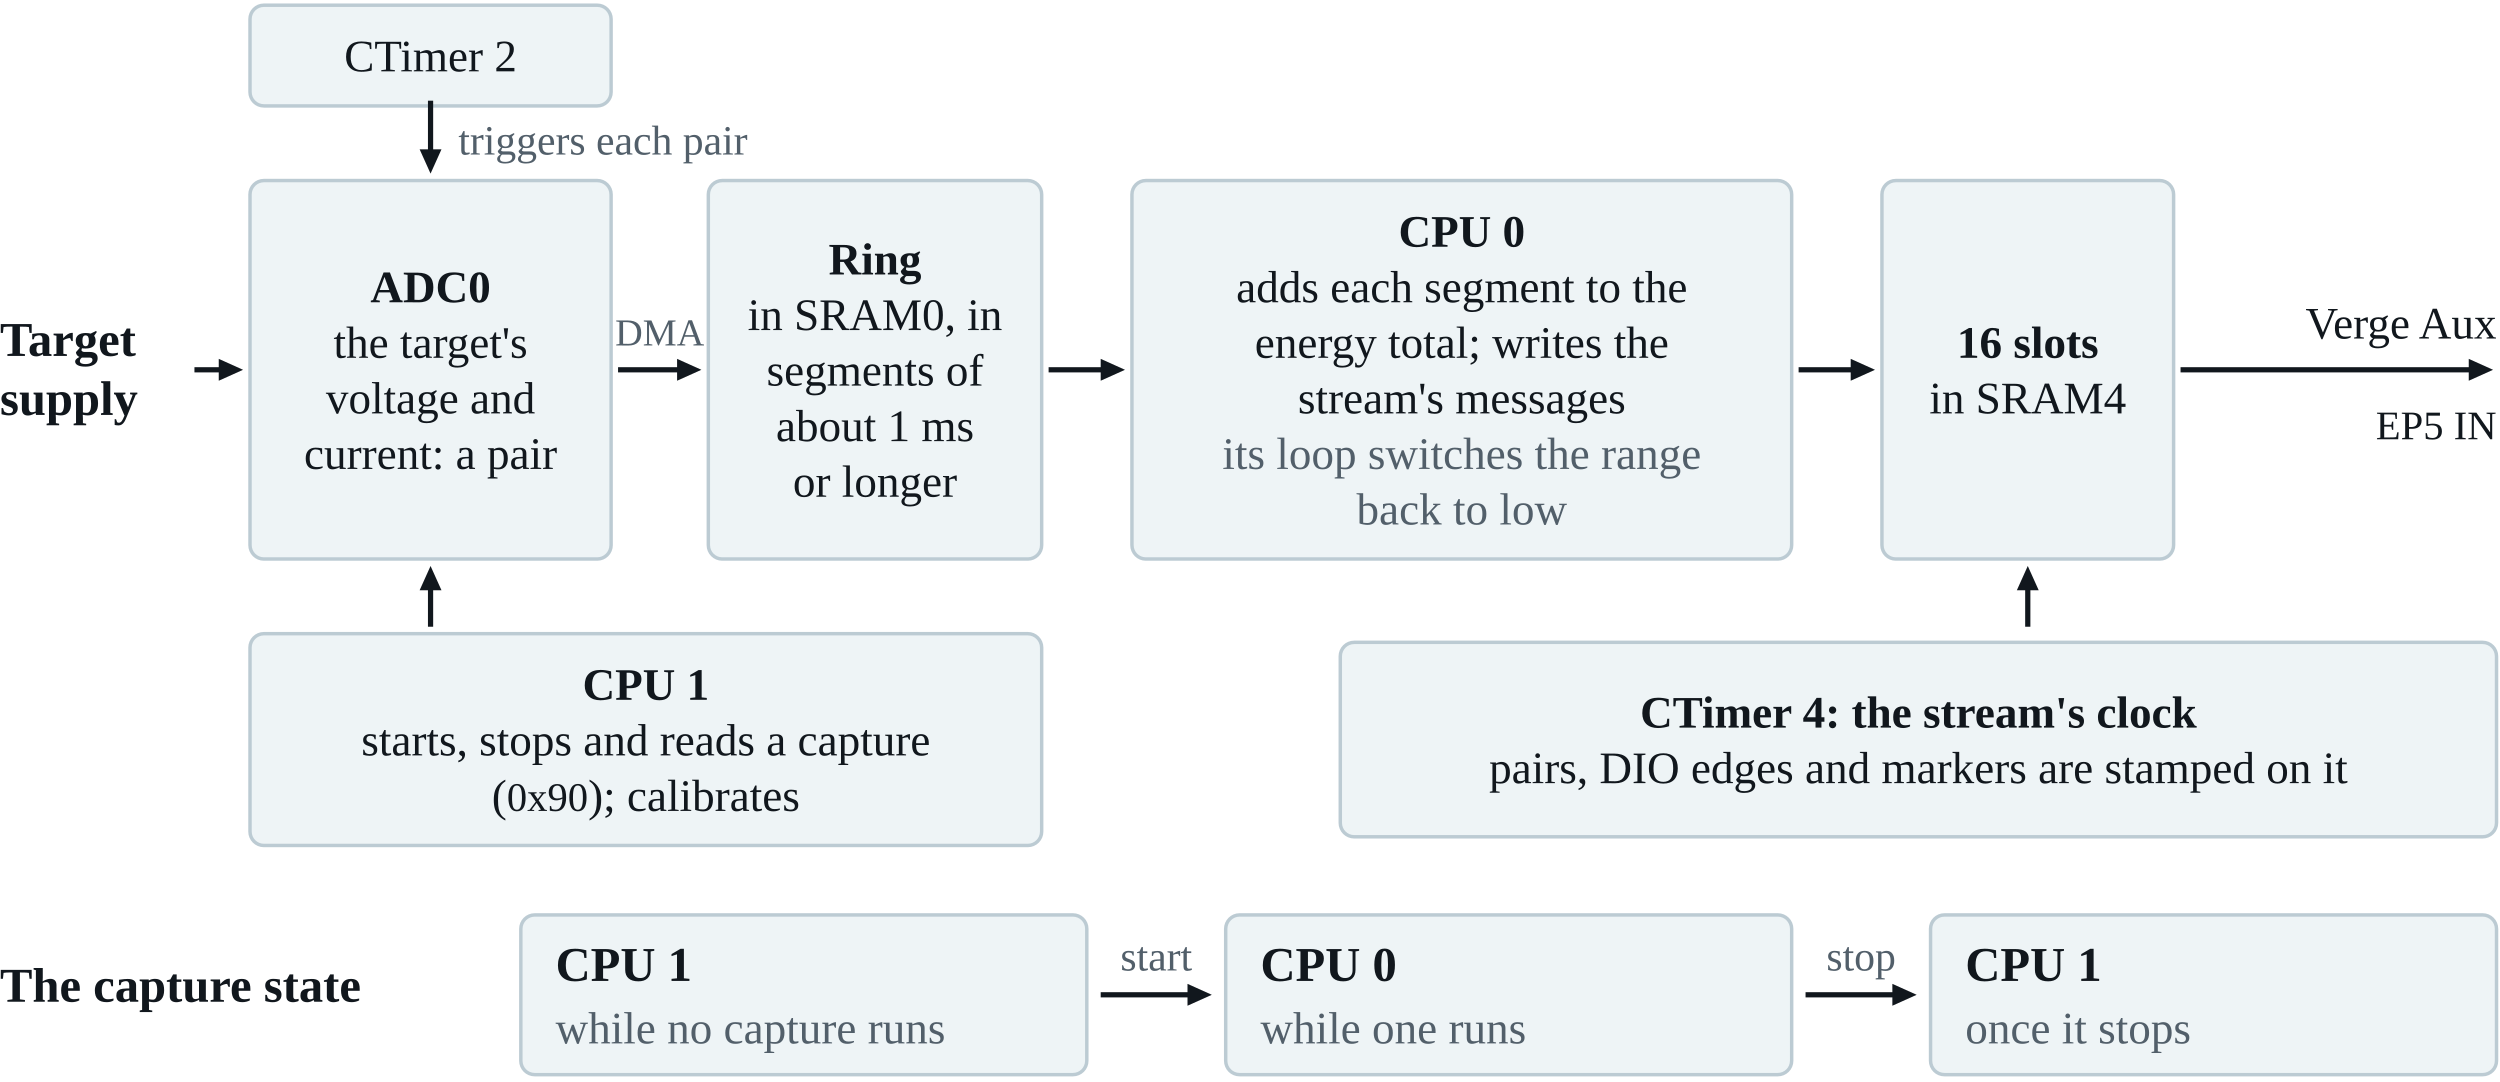
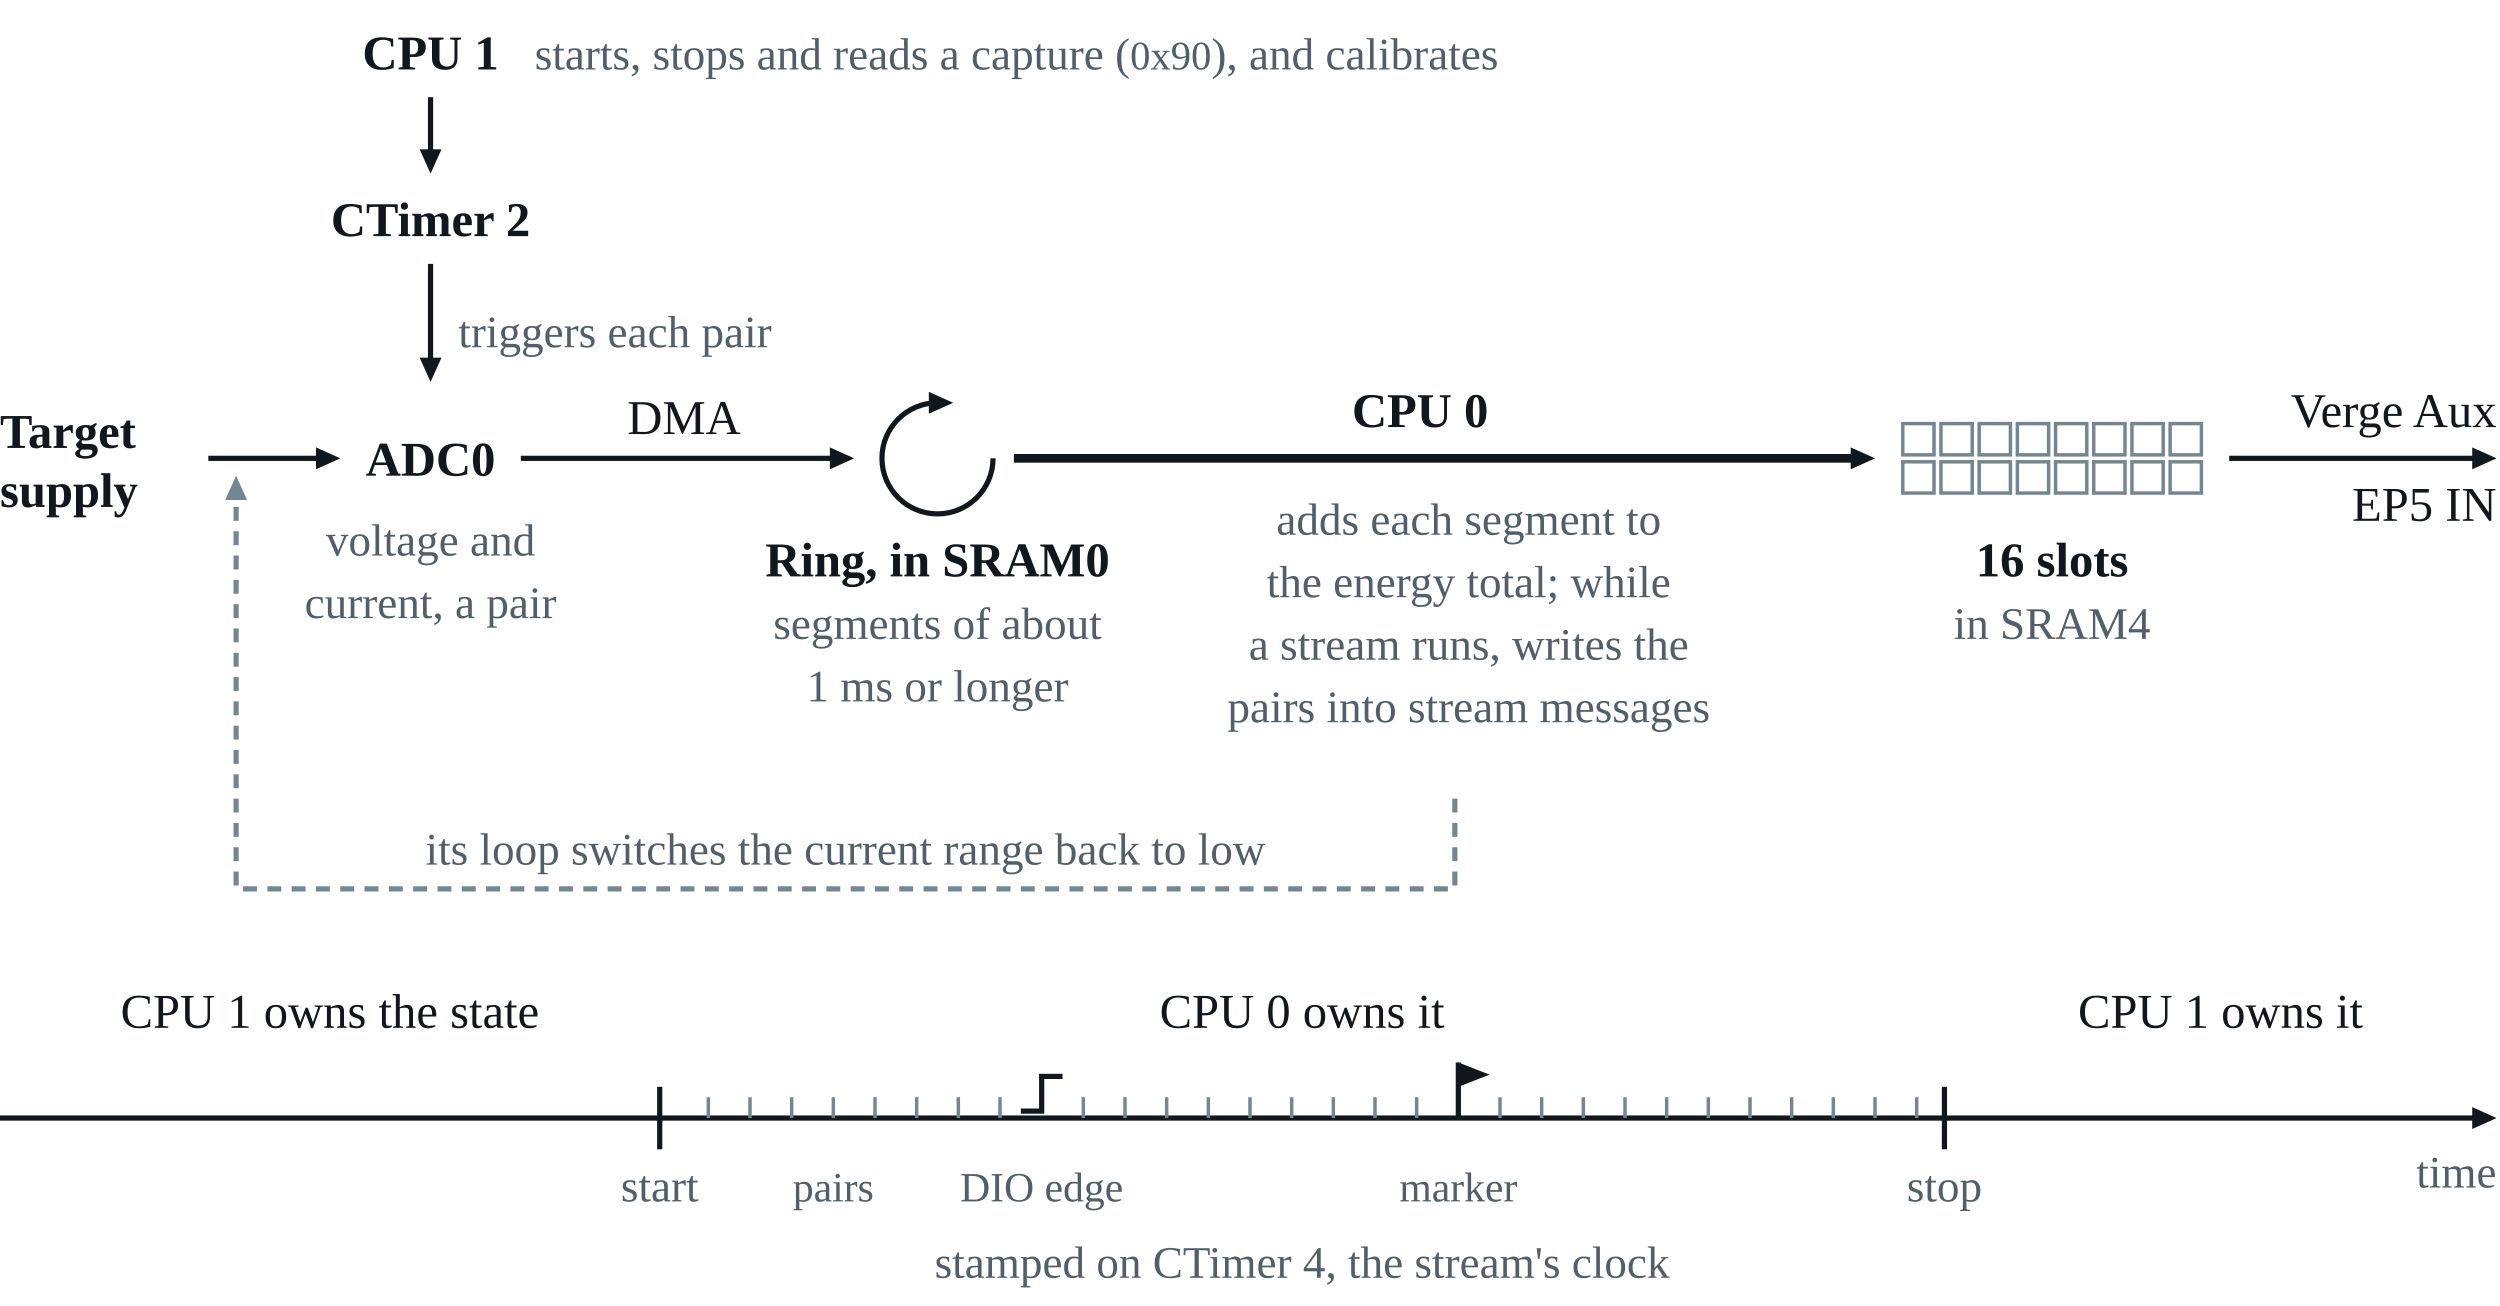
- <svg xmlns="http://www.w3.org/2000/svg" class="vf" viewBox="0 0 720 311.5" width="720" height="311.5">
+ <svg xmlns="http://www.w3.org/2000/svg" class="vf" viewBox="0 0 720 376" width="720" height="376">
  <style>
.vf{color:var(--ink,#11171d);font-family:var(--font-text,"Hanken Grotesk","Helvetica Neue",Arial,sans-serif)}
.vf .vf-2{fill:var(--ink-2,#525f6a)}
.vf .vf-rule{stroke:var(--rule,#738691)}
.vf .vf-hair{stroke:var(--hair,#bccbd3)}
.vf .vf-wire{stroke:var(--series-verge,#0f8a6c)}
.vf .vf-wiref{fill:var(--series-verge,#0f8a6c)}
.vf .vf-rulef{fill:var(--rule,#738691)}
.vf .vf-surf{fill:var(--surface,#eef4f6)}
.vf .vf-code{font-family:var(--font-code,"Martian Mono",ui-monospace,monospace)}
.vf .vf-head{font-family:var(--font-display,"Saira","Hanken Grotesk","Helvetica Neue",Arial,sans-serif);font-stretch:var(--display-stretch,normal)}
@media (prefers-color-scheme:dark){
.vf{color:var(--ink,#e6ebee)}
.vf .vf-2{fill:var(--ink-2,#aab5be)}
.vf .vf-rule{stroke:var(--rule,#636e79)}
.vf .vf-hair{stroke:var(--hair,#29333c)}
.vf .vf-wire{stroke:var(--series-verge,#1aa384)}
.vf .vf-wiref{fill:var(--series-verge,#1aa384)}
.vf .vf-rulef{fill:var(--rule,#636e79)}
.vf .vf-surf{fill:var(--surface,#151b21)}
}
</style>
-   <path d="M76,52H172A4,4 0 0 1 176,56V157A4,4 0 0 1 172,161H76A4,4 0 0 1 72,157V56A4,4 0 0 1 76,52Z" fill="none" stroke="currentColor" stroke-width="1" class="vf-hair vf-surf" />
-   <text x="124" y="87.05" font-size="13" fill="currentColor" font-weight="600" text-anchor="middle">ADC0</text>
-   <text x="124" y="103.05" font-size="13" fill="currentColor" text-anchor="middle">the target's</text>
-   <text x="124" y="119.05" font-size="13" fill="currentColor" text-anchor="middle">voltage and</text>
-   <text x="124" y="135.05" font-size="13" fill="currentColor" text-anchor="middle">current: a pair</text>
-   <path d="M208,52H296A4,4 0 0 1 300,56V157A4,4 0 0 1 296,161H208A4,4 0 0 1 204,157V56A4,4 0 0 1 208,52Z" fill="none" stroke="currentColor" stroke-width="1" class="vf-hair vf-surf" />
-   <text x="252" y="79.05" font-size="13" fill="currentColor" font-weight="600" text-anchor="middle">Ring</text>
-   <text x="252" y="95.05" font-size="13" fill="currentColor" text-anchor="middle">in SRAM0, in</text>
-   <text x="252" y="111.05" font-size="13" fill="currentColor" text-anchor="middle">segments of</text>
-   <text x="252" y="127.05" font-size="13" fill="currentColor" text-anchor="middle">about 1 ms</text>
-   <text x="252" y="143.05" font-size="13" fill="currentColor" text-anchor="middle">or longer</text>
-   <path d="M330,52H512A4,4 0 0 1 516,56V157A4,4 0 0 1 512,161H330A4,4 0 0 1 326,157V56A4,4 0 0 1 330,52Z" fill="none" stroke="currentColor" stroke-width="1" class="vf-hair vf-surf" />
-   <text x="421" y="71.05" font-size="13" fill="currentColor" font-weight="600" text-anchor="middle">CPU 0</text>
-   <text x="421" y="87.05" font-size="13" fill="currentColor" text-anchor="middle">adds each segment to the</text>
-   <text x="421" y="103.05" font-size="13" fill="currentColor" text-anchor="middle">energy total; writes the</text>
-   <text x="421" y="119.05" font-size="13" fill="currentColor" text-anchor="middle">stream's messages</text>
-   <text x="421" y="135.05" font-size="13" fill="currentColor" text-anchor="middle" class="vf-2">its loop switches the range</text>
-   <text x="421" y="151.05" font-size="13" fill="currentColor" text-anchor="middle" class="vf-2">back to low</text>
-   <path d="M546,52H622A4,4 0 0 1 626,56V157A4,4 0 0 1 622,161H546A4,4 0 0 1 542,157V56A4,4 0 0 1 546,52Z" fill="none" stroke="currentColor" stroke-width="1" class="vf-hair vf-surf" />
-   <text x="584" y="103.05" font-size="13" fill="currentColor" font-weight="600" text-anchor="middle">16 slots</text>
-   <text x="584" y="119.05" font-size="13" fill="currentColor" text-anchor="middle">in SRAM4</text>
-   <text x="0" y="102.5" font-size="14" fill="currentColor" font-weight="600">Target</text>
-   <text x="0" y="119.5" font-size="14" fill="currentColor" font-weight="600">supply</text>
-   <path d="M56,106.5L65,106.5" fill="none" stroke="currentColor" stroke-width="1.5" />
-   <path d="M70,106.5L63,109.65L63,103.35Z" fill="currentColor" />
-   <path d="M178,106.5L197,106.5" fill="none" stroke="currentColor" stroke-width="1.5" />
-   <path d="M202,106.5L195,109.65L195,103.35Z" fill="currentColor" />
-   <text x="190" y="99.5" font-size="11" fill="currentColor" text-anchor="middle" class="vf-code vf-2">DMA</text>
-   <path d="M302,106.5L319,106.5" fill="none" stroke="currentColor" stroke-width="1.5" />
-   <path d="M324,106.5L317,109.65L317,103.35Z" fill="currentColor" />
-   <path d="M518,106.5L535,106.5" fill="none" stroke="currentColor" stroke-width="1.5" />
-   <path d="M540,106.5L533,109.65L533,103.35Z" fill="currentColor" />
-   <path d="M628,106.5L713,106.5" fill="none" stroke="currentColor" stroke-width="1.5" />
-   <path d="M718,106.5L711,109.65L711,103.35Z" fill="currentColor" />
-   <text x="719" y="97.5" font-size="13" fill="currentColor" text-anchor="end">Verge Aux</text>
-   <text x="719" y="126.5" font-size="13" fill="currentColor" text-anchor="end">
-     <tspan class="vf-code" font-size="11.7">EP5 IN</tspan>
-   </text>
-   <path d="M76,1.5H172A4,4 0 0 1 176,5.5V26.5A4,4 0 0 1 172,30.5H76A4,4 0 0 1 72,26.5V5.5A4,4 0 0 1 76,1.5Z" fill="none" stroke="currentColor" stroke-width="1" class="vf-hair vf-surf" />
-   <text x="124" y="20.55" font-size="13" fill="currentColor" text-anchor="middle">CTimer 2</text>
-   <path d="M124,29L124,45" fill="none" stroke="currentColor" stroke-width="1.5" />
+   <text x="124" y="20" font-size="14" fill="currentColor" font-weight="600" text-anchor="middle">CPU 1</text>
+   <text x="154" y="20" font-size="13" fill="currentColor" class="vf-2">starts, stops and reads a capture (<tspan class="vf-code" font-size="11.7">0x90</tspan>), and calibrates</text>
+   <path d="M124,28L124,45" fill="none" stroke="currentColor" stroke-width="1.5" />
  <path d="M124,50L120.85,43L127.15,43Z" fill="currentColor" />
-   <text x="132" y="44.5" font-size="12" fill="currentColor" class="vf-2">triggers each pair</text>
-   <path d="M76,182.5H296A4,4 0 0 1 300,186.5V239.5A4,4 0 0 1 296,243.5H76A4,4 0 0 1 72,239.5V186.5A4,4 0 0 1 76,182.5Z" fill="none" stroke="currentColor" stroke-width="1" class="vf-hair vf-surf" />
-   <text x="186" y="201.55" font-size="13" fill="currentColor" font-weight="600" text-anchor="middle">CPU 1</text>
-   <text x="186" y="217.55" font-size="13" fill="currentColor" text-anchor="middle">starts, stops and reads a capture</text>
-   <text x="186" y="233.55" font-size="13" fill="currentColor" text-anchor="middle">(<tspan class="vf-code" font-size="11.7">0x90</tspan>); calibrates</text>
-   <path d="M124,180.5L124,168" fill="none" stroke="currentColor" stroke-width="1.5" />
-   <path d="M124,163L127.15,170L120.85,170Z" fill="currentColor" />
-   <path d="M390,185H715A4,4 0 0 1 719,189V237A4,4 0 0 1 715,241H390A4,4 0 0 1 386,237V189A4,4 0 0 1 390,185Z" fill="none" stroke="currentColor" stroke-width="1" class="vf-hair vf-surf" />
-   <text x="552.5" y="209.55" font-size="13" fill="currentColor" font-weight="600" text-anchor="middle">CTimer 4: the stream's clock</text>
-   <text x="552.5" y="225.55" font-size="13" fill="currentColor" text-anchor="middle">pairs, DIO edges and markers are stamped on it</text>
-   <path d="M584,180.5L584,168" fill="none" stroke="currentColor" stroke-width="1.5" />
-   <path d="M584,163L587.15,170L580.85,170Z" fill="currentColor" />
-   <text x="0" y="288.5" font-size="14" fill="currentColor" font-weight="600">The capture state</text>
-   <path d="M154,263.5H309A4,4 0 0 1 313,267.5V305.5A4,4 0 0 1 309,309.5H154A4,4 0 0 1 150,305.5V267.5A4,4 0 0 1 154,263.5Z" fill="none" stroke="currentColor" stroke-width="1" class="vf-hair vf-surf" />
-   <text x="160" y="282.5" font-size="14" fill="currentColor" font-weight="600">CPU 1</text>
-   <text x="160" y="300.5" font-size="13" fill="currentColor" class="vf-2">while no capture runs</text>
-   <path d="M317,286.5L344,286.5" fill="none" stroke="currentColor" stroke-width="1.5" />
-   <path d="M349,286.5L342,289.65L342,283.35Z" fill="currentColor" />
-   <text x="333" y="279.5" font-size="12" fill="currentColor" text-anchor="middle" class="vf-2">start</text>
-   <path d="M357,263.5H512A4,4 0 0 1 516,267.5V305.5A4,4 0 0 1 512,309.5H357A4,4 0 0 1 353,305.5V267.5A4,4 0 0 1 357,263.5Z" fill="none" stroke="currentColor" stroke-width="1" class="vf-hair vf-surf" />
-   <text x="363" y="282.5" font-size="14" fill="currentColor" font-weight="600">CPU 0</text>
-   <text x="363" y="300.5" font-size="13" fill="currentColor" class="vf-2">while one runs</text>
-   <path d="M520,286.5L547,286.5" fill="none" stroke="currentColor" stroke-width="1.5" />
-   <path d="M552,286.5L545,289.65L545,283.35Z" fill="currentColor" />
-   <text x="536" y="279.5" font-size="12" fill="currentColor" text-anchor="middle" class="vf-2">stop</text>
-   <path d="M560,263.5H715A4,4 0 0 1 719,267.5V305.5A4,4 0 0 1 715,309.5H560A4,4 0 0 1 556,305.5V267.5A4,4 0 0 1 560,263.5Z" fill="none" stroke="currentColor" stroke-width="1" class="vf-hair vf-surf" />
-   <text x="566" y="282.5" font-size="14" fill="currentColor" font-weight="600">CPU 1</text>
-   <text x="566" y="300.5" font-size="13" fill="currentColor" class="vf-2">once it stops</text>
+   <text x="124" y="68" font-size="14" fill="currentColor" font-weight="600" text-anchor="middle">CTimer 2</text>
+   <path d="M124,76L124,105" fill="none" stroke="currentColor" stroke-width="1.5" />
+   <path d="M124,110L120.85,103L127.15,103Z" fill="currentColor" />
+   <text x="132" y="100" font-size="13" fill="currentColor" class="vf-2">triggers each pair</text>
+   <text x="0" y="129" font-size="14" fill="currentColor" font-weight="600">Target</text>
+   <text x="0" y="146" font-size="14" fill="currentColor" font-weight="600">supply</text>
+   <path d="M60,132L93,132" fill="none" stroke="currentColor" stroke-width="1.5" />
+   <path d="M98,132L91,135.15L91,128.85Z" fill="currentColor" />
+   <text x="124" y="137" font-size="14" fill="currentColor" font-weight="600" text-anchor="middle">ADC0</text>
+   <text x="124" y="160" font-size="13" fill="currentColor" text-anchor="middle" class="vf-2">voltage and</text>
+   <text x="124" y="178" font-size="13" fill="currentColor" text-anchor="middle" class="vf-2">current, a pair</text>
+   <path d="M150,132L241,132" fill="none" stroke="currentColor" stroke-width="1.5" />
+   <path d="M246,132L239,135.15L239,128.85Z" fill="currentColor" />
+   <text x="197" y="125" font-size="14" fill="currentColor" text-anchor="middle">DMA</text>
+   <path d="M286,132A16,16 0 1 1 270,116" fill="none" stroke="currentColor" stroke-width="1.5" />
+   <path d="M274.5,116L267.5,119.15L267.5,112.85Z" fill="currentColor" />
+   <text x="270" y="166" font-size="14" fill="currentColor" font-weight="600" text-anchor="middle">Ring, in SRAM0</text>
+   <text x="270" y="184" font-size="13" fill="currentColor" text-anchor="middle" class="vf-2">segments of about</text>
+   <text x="270" y="202" font-size="13" fill="currentColor" text-anchor="middle" class="vf-2">1 ms or longer</text>
+   <path d="M292,132L535,132" fill="none" stroke="currentColor" stroke-width="2.5" />
+   <path d="M540,132L533,135.15L533,128.85Z" fill="currentColor" />
+   <text x="409" y="123" font-size="14" fill="currentColor" font-weight="600" text-anchor="middle">CPU 0</text>
+   <text x="423" y="154" font-size="13" fill="currentColor" text-anchor="middle" class="vf-2">adds each segment to</text>
+   <text x="423" y="172" font-size="13" fill="currentColor" text-anchor="middle" class="vf-2">the energy total; while</text>
+   <text x="423" y="190" font-size="13" fill="currentColor" text-anchor="middle" class="vf-2">a stream runs, writes the</text>
+   <text x="423" y="208" font-size="13" fill="currentColor" text-anchor="middle" class="vf-2">pairs into stream messages</text>
+   <path d="M548,122H557V131H548Z" fill="none" stroke="currentColor" stroke-width="1" class="vf-rule" />
+   <path d="M559,122H568V131H559Z" fill="none" stroke="currentColor" stroke-width="1" class="vf-rule" />
+   <path d="M570,122H579V131H570Z" fill="none" stroke="currentColor" stroke-width="1" class="vf-rule" />
+   <path d="M581,122H590V131H581Z" fill="none" stroke="currentColor" stroke-width="1" class="vf-rule" />
+   <path d="M592,122H601V131H592Z" fill="none" stroke="currentColor" stroke-width="1" class="vf-rule" />
+   <path d="M603,122H612V131H603Z" fill="none" stroke="currentColor" stroke-width="1" class="vf-rule" />
+   <path d="M614,122H623V131H614Z" fill="none" stroke="currentColor" stroke-width="1" class="vf-rule" />
+   <path d="M625,122H634V131H625Z" fill="none" stroke="currentColor" stroke-width="1" class="vf-rule" />
+   <path d="M548,133H557V142H548Z" fill="none" stroke="currentColor" stroke-width="1" class="vf-rule" />
+   <path d="M559,133H568V142H559Z" fill="none" stroke="currentColor" stroke-width="1" class="vf-rule" />
+   <path d="M570,133H579V142H570Z" fill="none" stroke="currentColor" stroke-width="1" class="vf-rule" />
+   <path d="M581,133H590V142H581Z" fill="none" stroke="currentColor" stroke-width="1" class="vf-rule" />
+   <path d="M592,133H601V142H592Z" fill="none" stroke="currentColor" stroke-width="1" class="vf-rule" />
+   <path d="M603,133H612V142H603Z" fill="none" stroke="currentColor" stroke-width="1" class="vf-rule" />
+   <path d="M614,133H623V142H614Z" fill="none" stroke="currentColor" stroke-width="1" class="vf-rule" />
+   <path d="M625,133H634V142H625Z" fill="none" stroke="currentColor" stroke-width="1" class="vf-rule" />
+   <text x="591" y="166" font-size="14" fill="currentColor" font-weight="600" text-anchor="middle">16 slots</text>
+   <text x="591" y="184" font-size="13" fill="currentColor" text-anchor="middle" class="vf-2">in SRAM4</text>
+   <path d="M642,132L714,132" fill="none" stroke="currentColor" stroke-width="1.5" />
+   <path d="M719,132L712,135.15L712,128.85Z" fill="currentColor" />
+   <text x="719" y="123" font-size="14" fill="currentColor" text-anchor="end">Verge Aux</text>
+   <text x="719" y="150" font-size="14" fill="currentColor" text-anchor="end">EP5 IN</text>
+   <path d="M419,230L419,256L68,256L68,142" fill="none" stroke="currentColor" stroke-width="1.5" stroke-dasharray="4 3" class="vf-rule" />
+   <path d="M68,137L71.15,144L64.85,144Z" fill="currentColor" class="vf-rulef" />
+   <text x="243.5" y="249" font-size="13" fill="currentColor" text-anchor="middle" class="vf-2">its loop switches the current range back to low</text>
+   <path d="M0,322L714,322" fill="none" stroke="currentColor" stroke-width="1.5" />
+   <path d="M719,322L712,325.15L712,318.85Z" fill="currentColor" />
+   <text x="719" y="342" font-size="13" fill="currentColor" text-anchor="end" class="vf-2">time</text>
+   <path d="M190,313V331" fill="none" stroke="currentColor" stroke-width="1.5" />
+   <text x="190" y="346" font-size="13" fill="currentColor" text-anchor="middle" class="vf-2">start</text>
+   <path d="M560,313V331" fill="none" stroke="currentColor" stroke-width="1.5" />
+   <text x="560" y="346" font-size="13" fill="currentColor" text-anchor="middle" class="vf-2">stop</text>
+   <text x="95" y="296" font-size="14" fill="currentColor" text-anchor="middle">CPU 1 owns the state</text>
+   <text x="375" y="296" font-size="14" fill="currentColor" text-anchor="middle">CPU 0 owns it</text>
+   <text x="639.5" y="296" font-size="14" fill="currentColor" text-anchor="middle">CPU 1 owns it</text>
+   <path d="M204,316V322" fill="none" stroke="currentColor" stroke-width="1" class="vf-rule" />
+   <path d="M216,316V322" fill="none" stroke="currentColor" stroke-width="1" class="vf-rule" />
+   <path d="M228,316V322" fill="none" stroke="currentColor" stroke-width="1" class="vf-rule" />
+   <path d="M240,316V322" fill="none" stroke="currentColor" stroke-width="1" class="vf-rule" />
+   <path d="M252,316V322" fill="none" stroke="currentColor" stroke-width="1" class="vf-rule" />
+   <path d="M264,316V322" fill="none" stroke="currentColor" stroke-width="1" class="vf-rule" />
+   <path d="M276,316V322" fill="none" stroke="currentColor" stroke-width="1" class="vf-rule" />
+   <path d="M288,316V322" fill="none" stroke="currentColor" stroke-width="1" class="vf-rule" />
+   <path d="M312,316V322" fill="none" stroke="currentColor" stroke-width="1" class="vf-rule" />
+   <path d="M324,316V322" fill="none" stroke="currentColor" stroke-width="1" class="vf-rule" />
+   <path d="M336,316V322" fill="none" stroke="currentColor" stroke-width="1" class="vf-rule" />
+   <path d="M348,316V322" fill="none" stroke="currentColor" stroke-width="1" class="vf-rule" />
+   <path d="M360,316V322" fill="none" stroke="currentColor" stroke-width="1" class="vf-rule" />
+   <path d="M372,316V322" fill="none" stroke="currentColor" stroke-width="1" class="vf-rule" />
+   <path d="M384,316V322" fill="none" stroke="currentColor" stroke-width="1" class="vf-rule" />
+   <path d="M396,316V322" fill="none" stroke="currentColor" stroke-width="1" class="vf-rule" />
+   <path d="M408,316V322" fill="none" stroke="currentColor" stroke-width="1" class="vf-rule" />
+   <path d="M432,316V322" fill="none" stroke="currentColor" stroke-width="1" class="vf-rule" />
+   <path d="M444,316V322" fill="none" stroke="currentColor" stroke-width="1" class="vf-rule" />
+   <path d="M456,316V322" fill="none" stroke="currentColor" stroke-width="1" class="vf-rule" />
+   <path d="M468,316V322" fill="none" stroke="currentColor" stroke-width="1" class="vf-rule" />
+   <path d="M480,316V322" fill="none" stroke="currentColor" stroke-width="1" class="vf-rule" />
+   <path d="M492,316V322" fill="none" stroke="currentColor" stroke-width="1" class="vf-rule" />
+   <path d="M504,316V322" fill="none" stroke="currentColor" stroke-width="1" class="vf-rule" />
+   <path d="M516,316V322" fill="none" stroke="currentColor" stroke-width="1" class="vf-rule" />
+   <path d="M528,316V322" fill="none" stroke="currentColor" stroke-width="1" class="vf-rule" />
+   <path d="M540,316V322" fill="none" stroke="currentColor" stroke-width="1" class="vf-rule" />
+   <path d="M552,316V322" fill="none" stroke="currentColor" stroke-width="1" class="vf-rule" />
+   <path d="M294,320H300V310H306" fill="none" stroke="currentColor" stroke-width="1.5" />
+   <text x="300" y="346" font-size="12" fill="currentColor" text-anchor="middle" class="vf-2">DIO edge</text>
+   <path d="M420,322V306" fill="none" stroke="currentColor" stroke-width="1.5" />
+   <path d="M420,306l9,3.5l-9,3.5Z" fill="currentColor" />
+   <text x="420" y="346" font-size="12" fill="currentColor" text-anchor="middle" class="vf-2">marker</text>
+   <text x="240" y="346" font-size="12" fill="currentColor" text-anchor="middle" class="vf-2">pairs</text>
+   <text x="375" y="368" font-size="13" fill="currentColor" text-anchor="middle" class="vf-2">stamped on CTimer 4, the stream's clock</text>
</svg>
